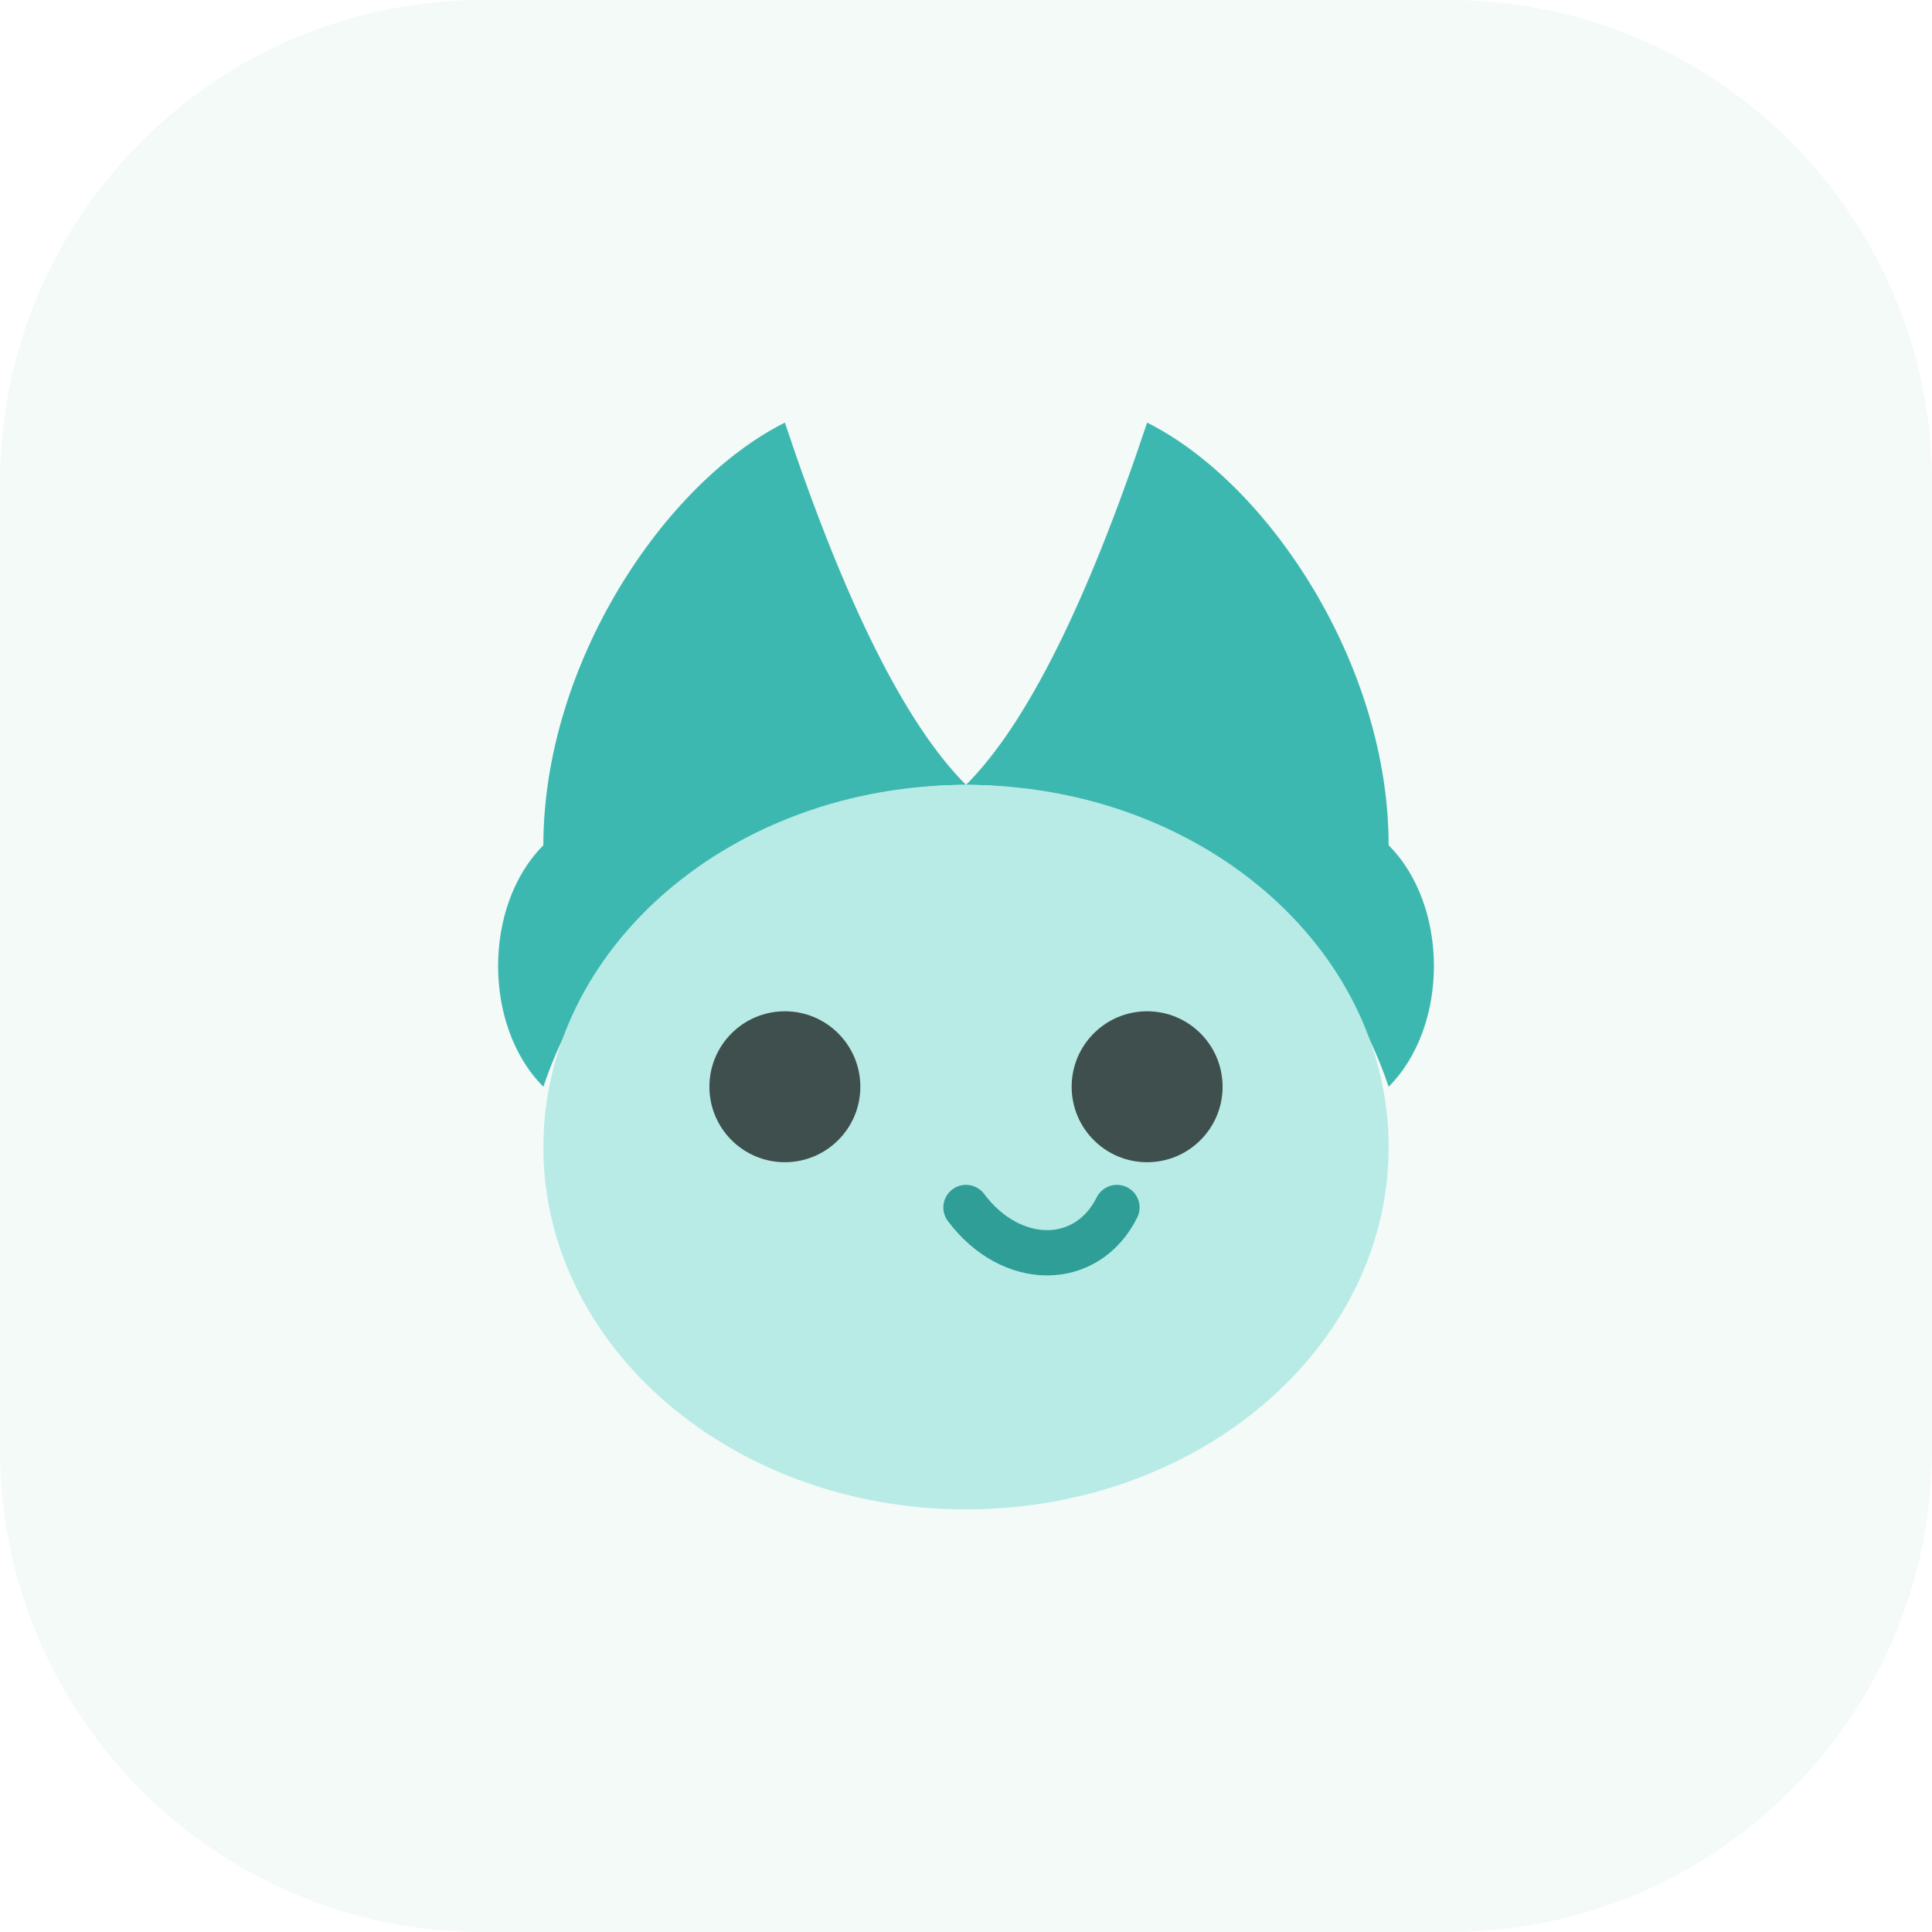
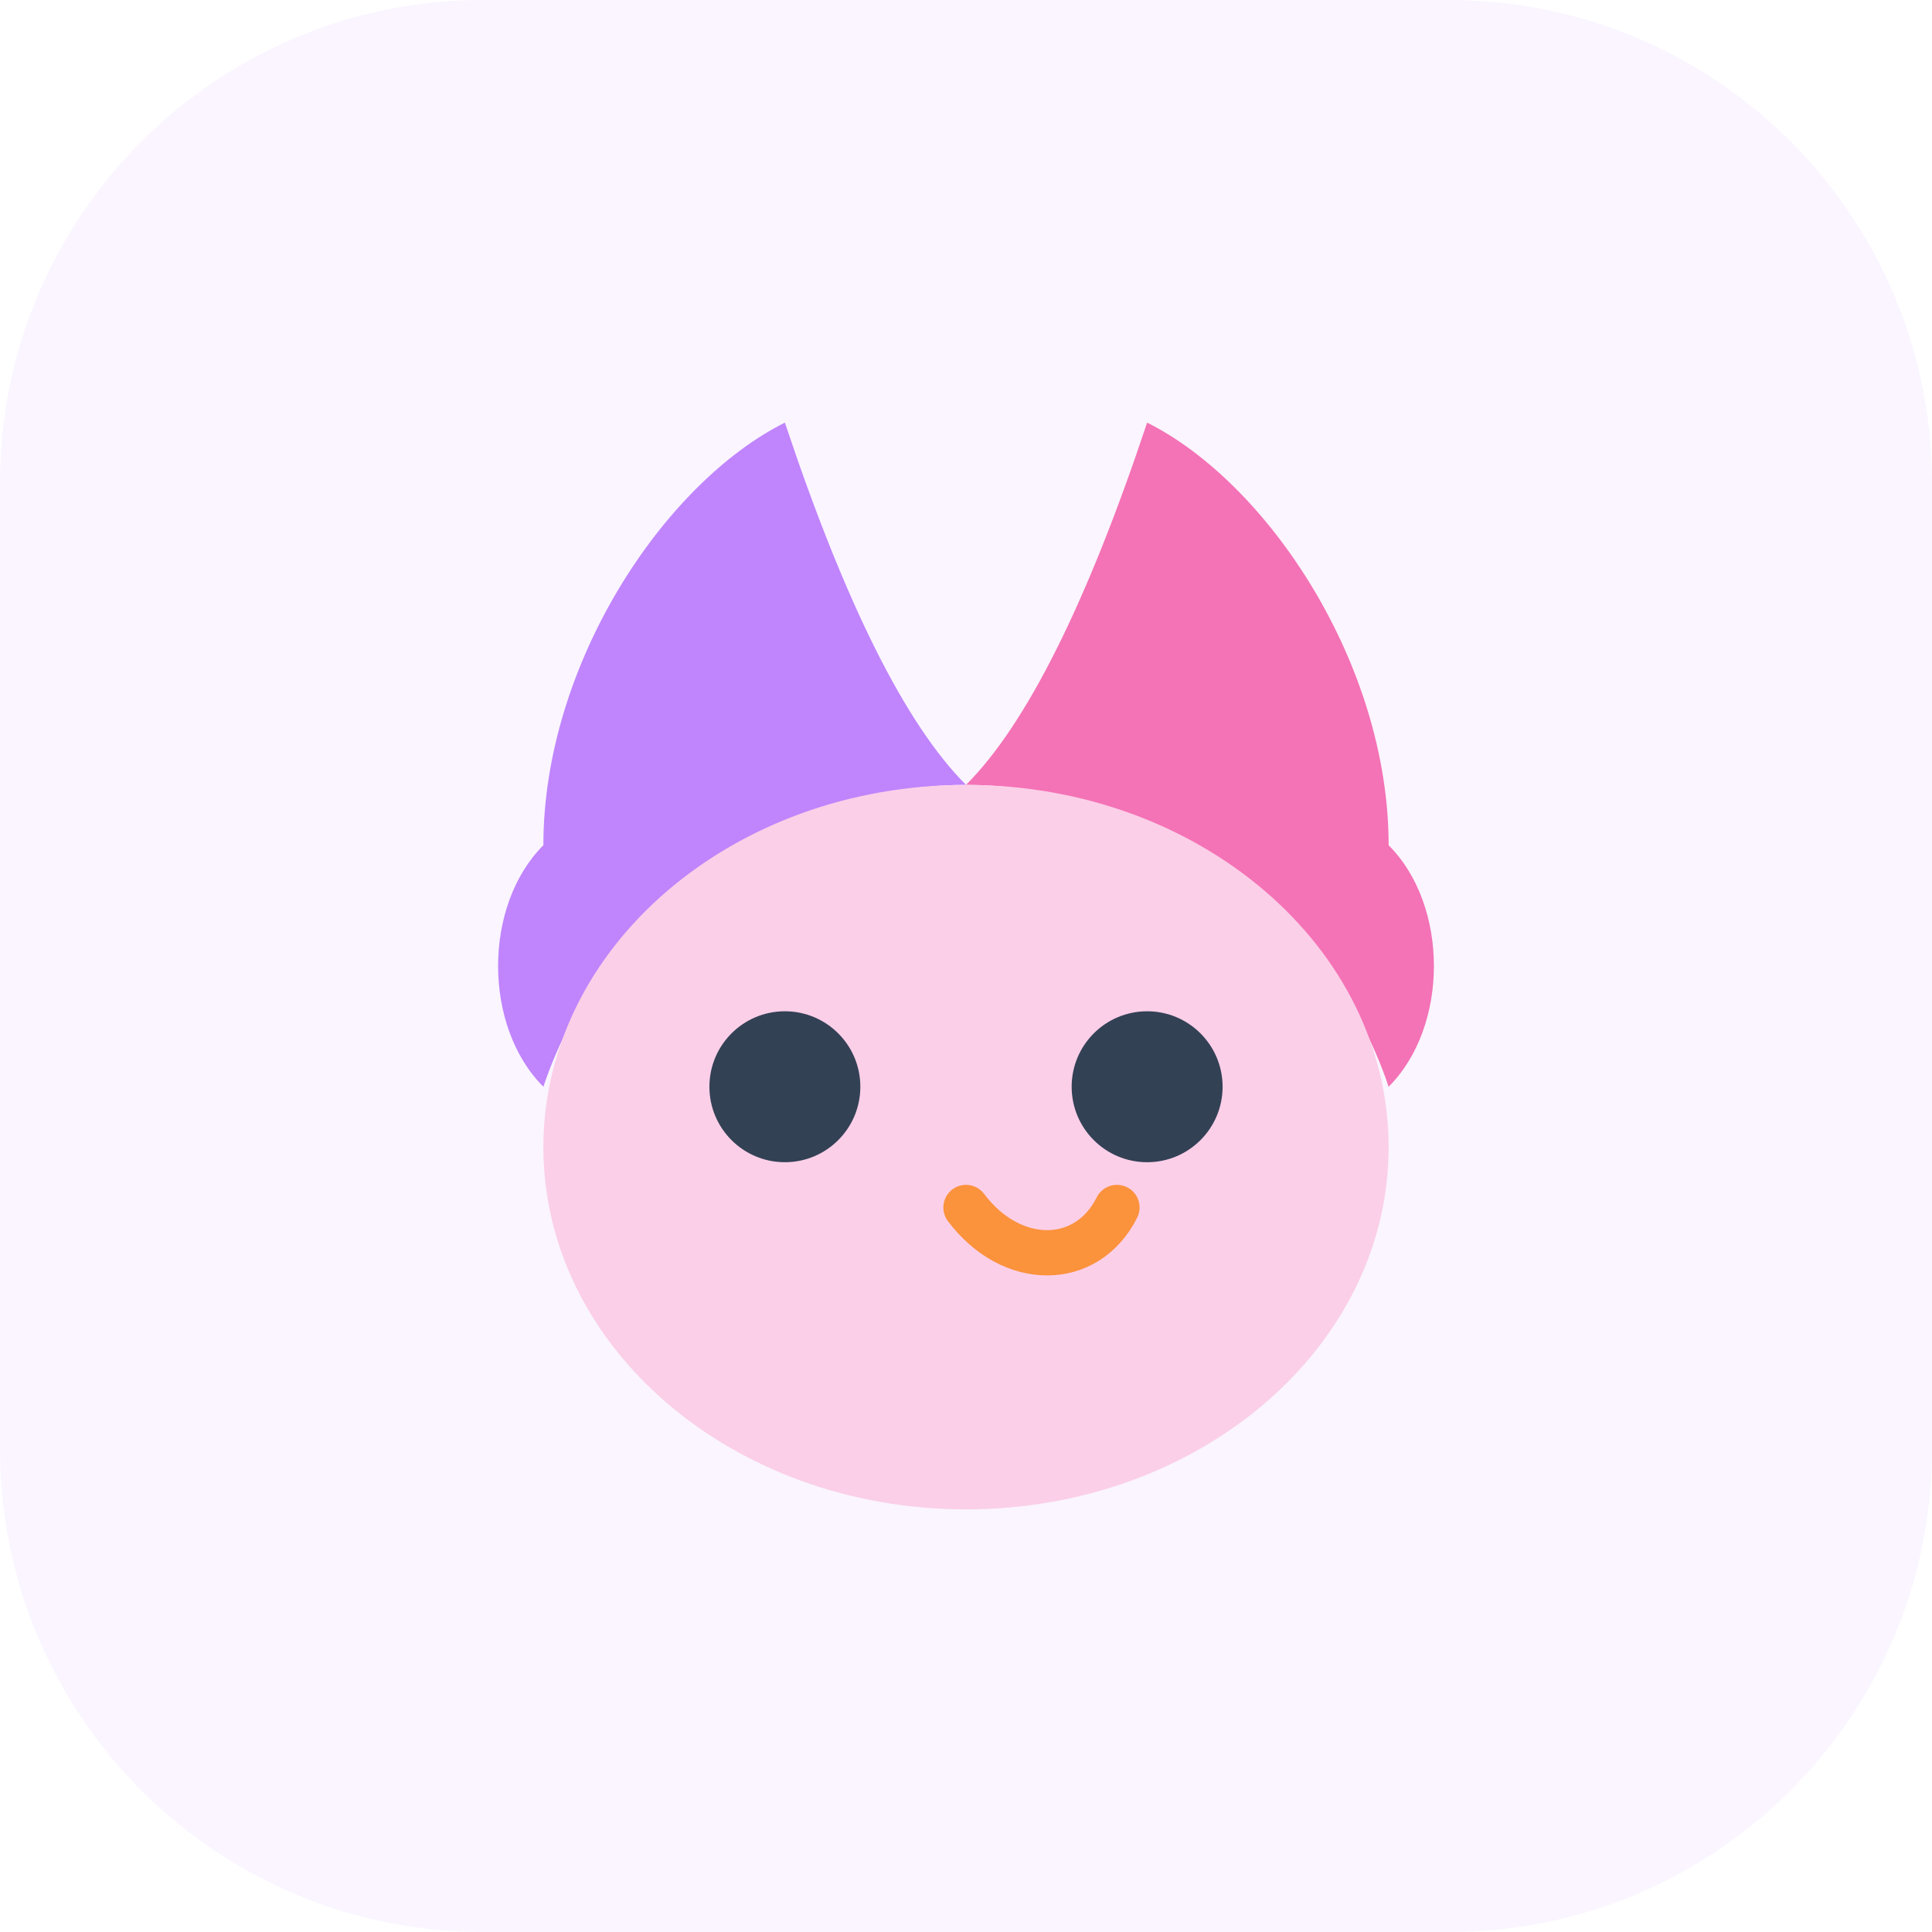
<svg xmlns="http://www.w3.org/2000/svg" viewBox="0 0 64 64" fill="none">
-   <rect width="64" height="64" rx="16" fill="#F3FAF7" />
-   <path d="M18 28c0-6 4-12 8-14 2 6 4 10 6 12-6 0-12 4-14 10-2-2-2-6 0-8z" fill="#3DB8B0" />
-   <path d="M46 28c0-6-4-12-8-14-2 6-4 10-6 12 6 0 12 4 14 10 2-2 2-6 0-8z" fill="#3DB8B0" />
-   <ellipse cx="32" cy="38" rx="14" ry="12" fill="#B8EBE6" />
-   <circle cx="26" cy="36" r="2.5" fill="#3F4F4D" />
-   <circle cx="38" cy="36" r="2.5" fill="#3F4F4D" />
-   <path d="M32 40c1.5 2 4 2 5 0" stroke="#2F9E97" stroke-width="1.5" stroke-linecap="round" fill="none" />
+   <rect width="64" height="64" rx="16" fill="#FAF5FF" />
+   <path d="M18 28c0-6 4-12 8-14 2 6 4 10 6 12-6 0-12 4-14 10-2-2-2-6 0-8z" fill="#C084FC" />
+   <path d="M46 28c0-6-4-12-8-14-2 6-4 10-6 12 6 0 12 4 14 10 2-2 2-6 0-8z" fill="#F472B6" />
+   <ellipse cx="32" cy="38" rx="14" ry="12" fill="#FBCFE8" />
+   <circle cx="26" cy="36" r="2.5" fill="#334155" />
+   <circle cx="38" cy="36" r="2.5" fill="#334155" />
+   <path d="M32 40c1.5 2 4 2 5 0" stroke="#FB923C" stroke-width="1.5" stroke-linecap="round" fill="none" />
</svg>
